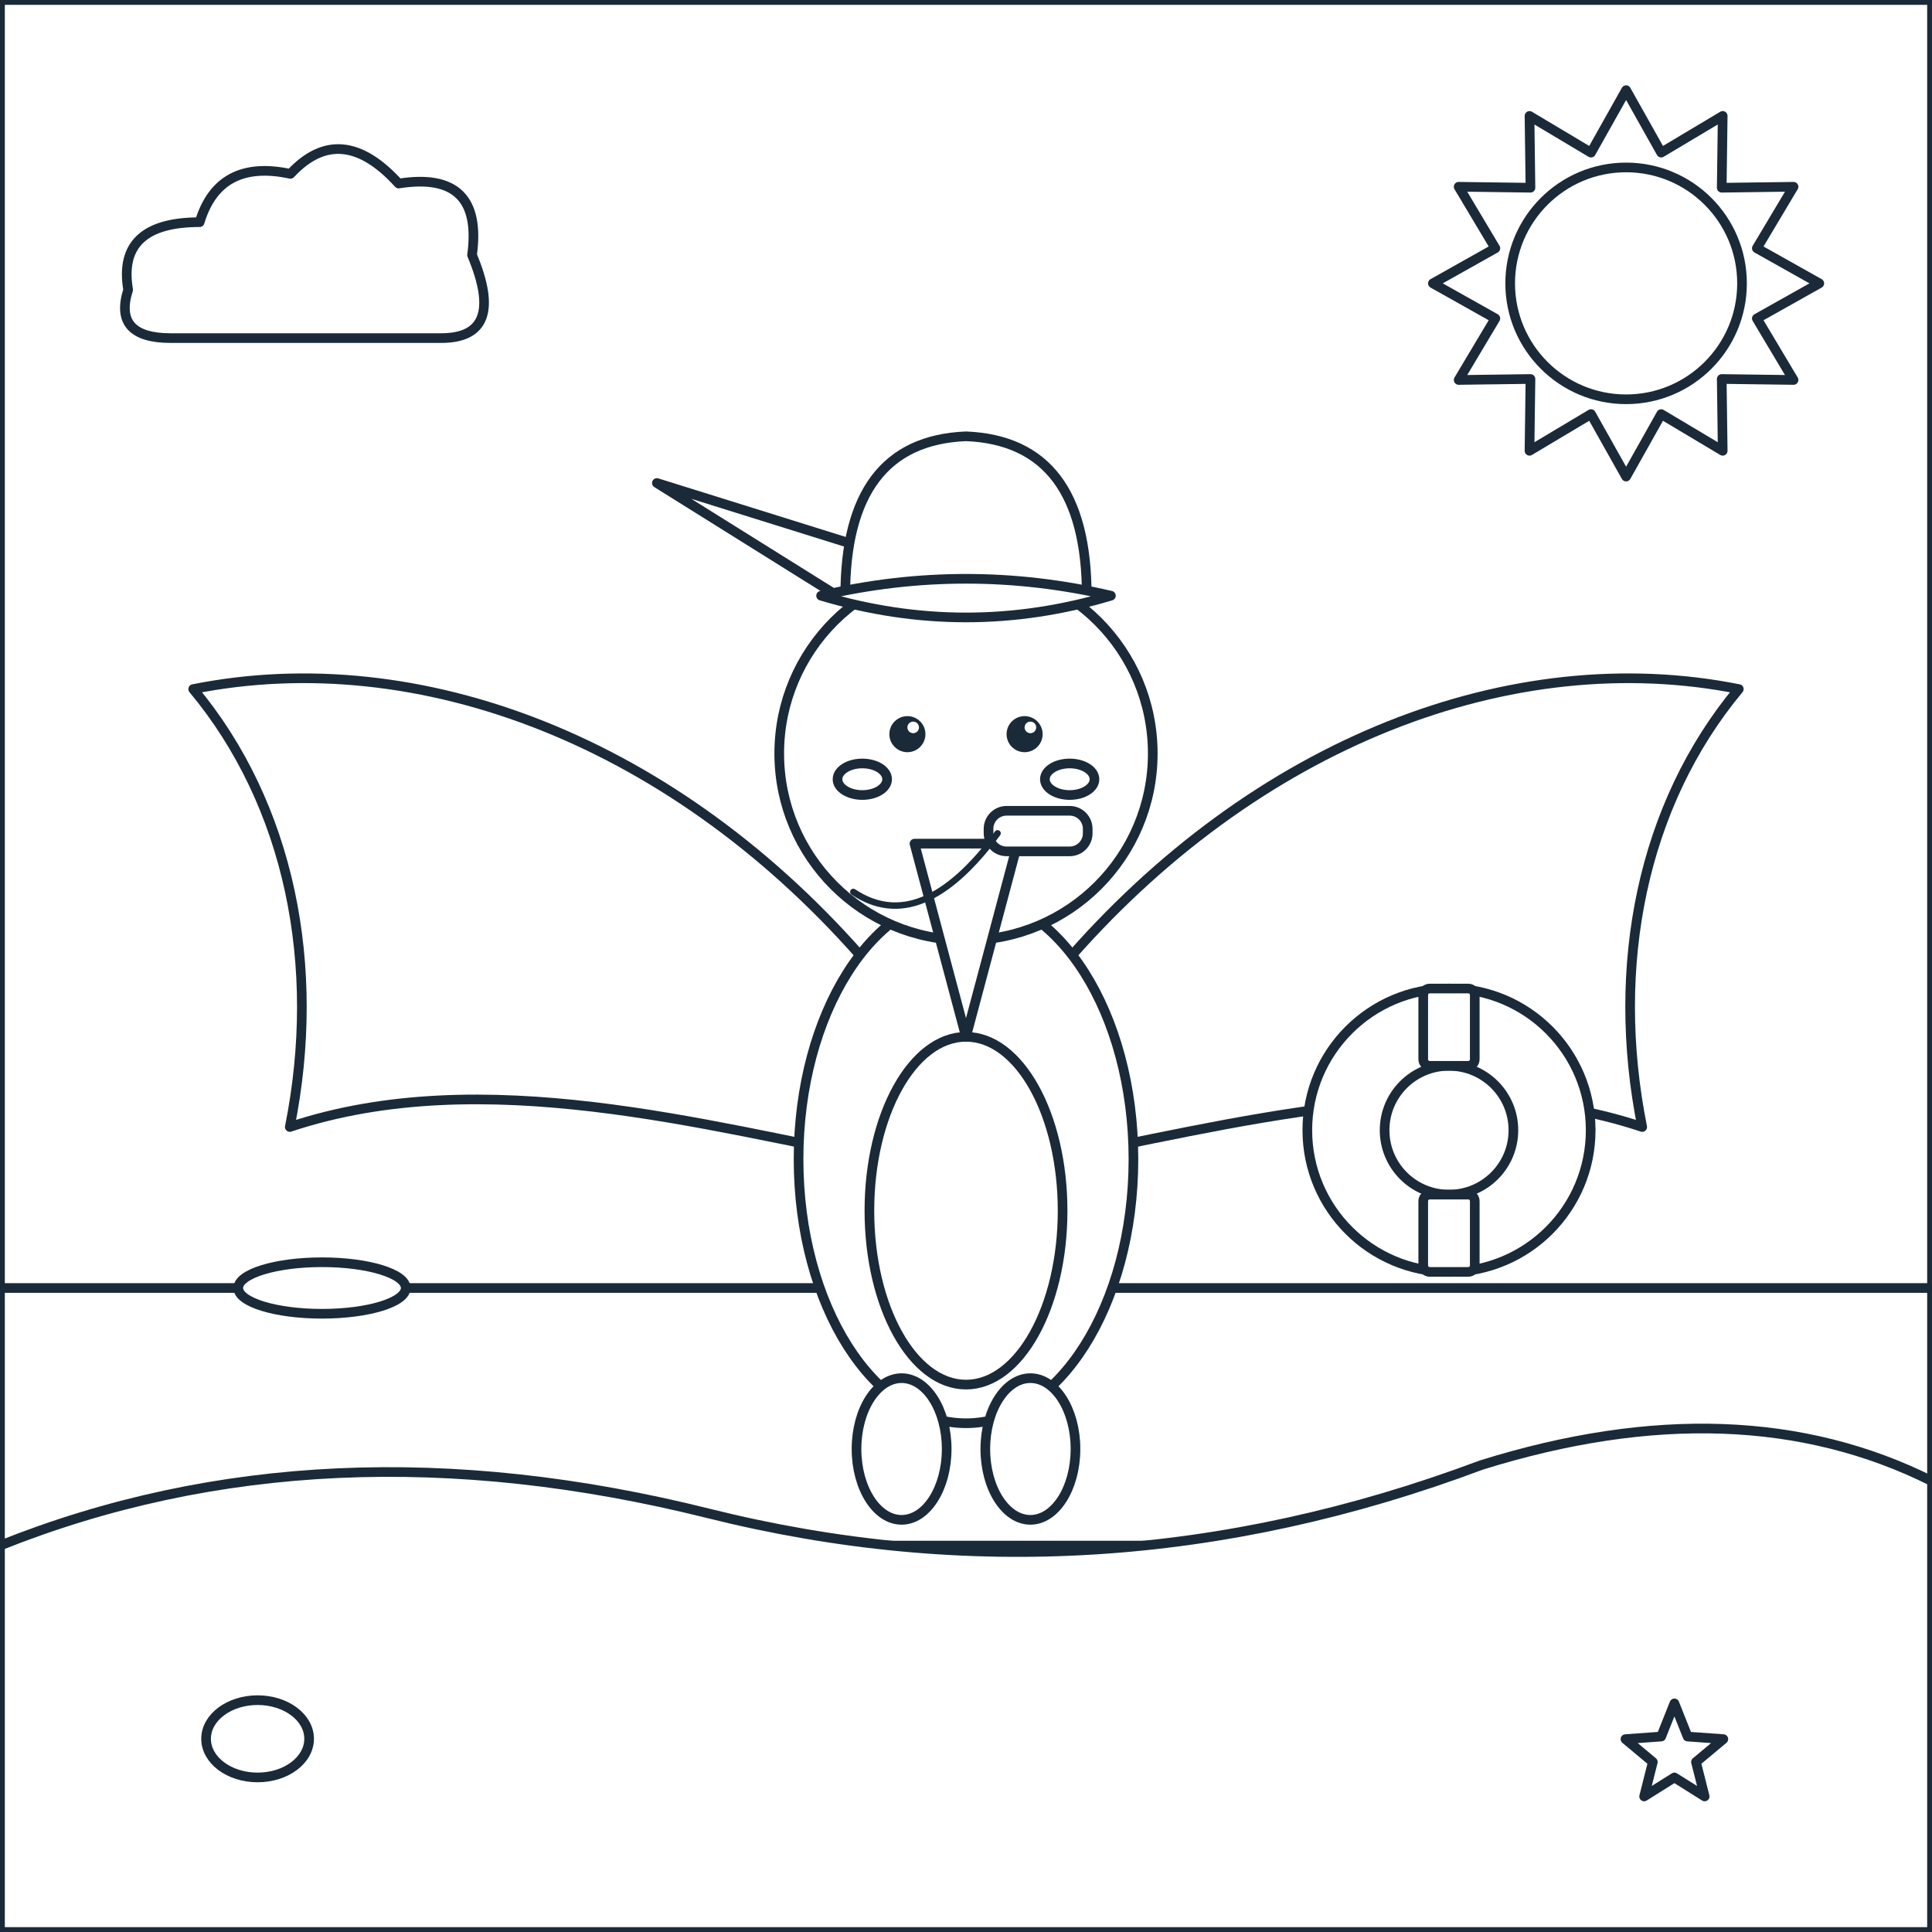
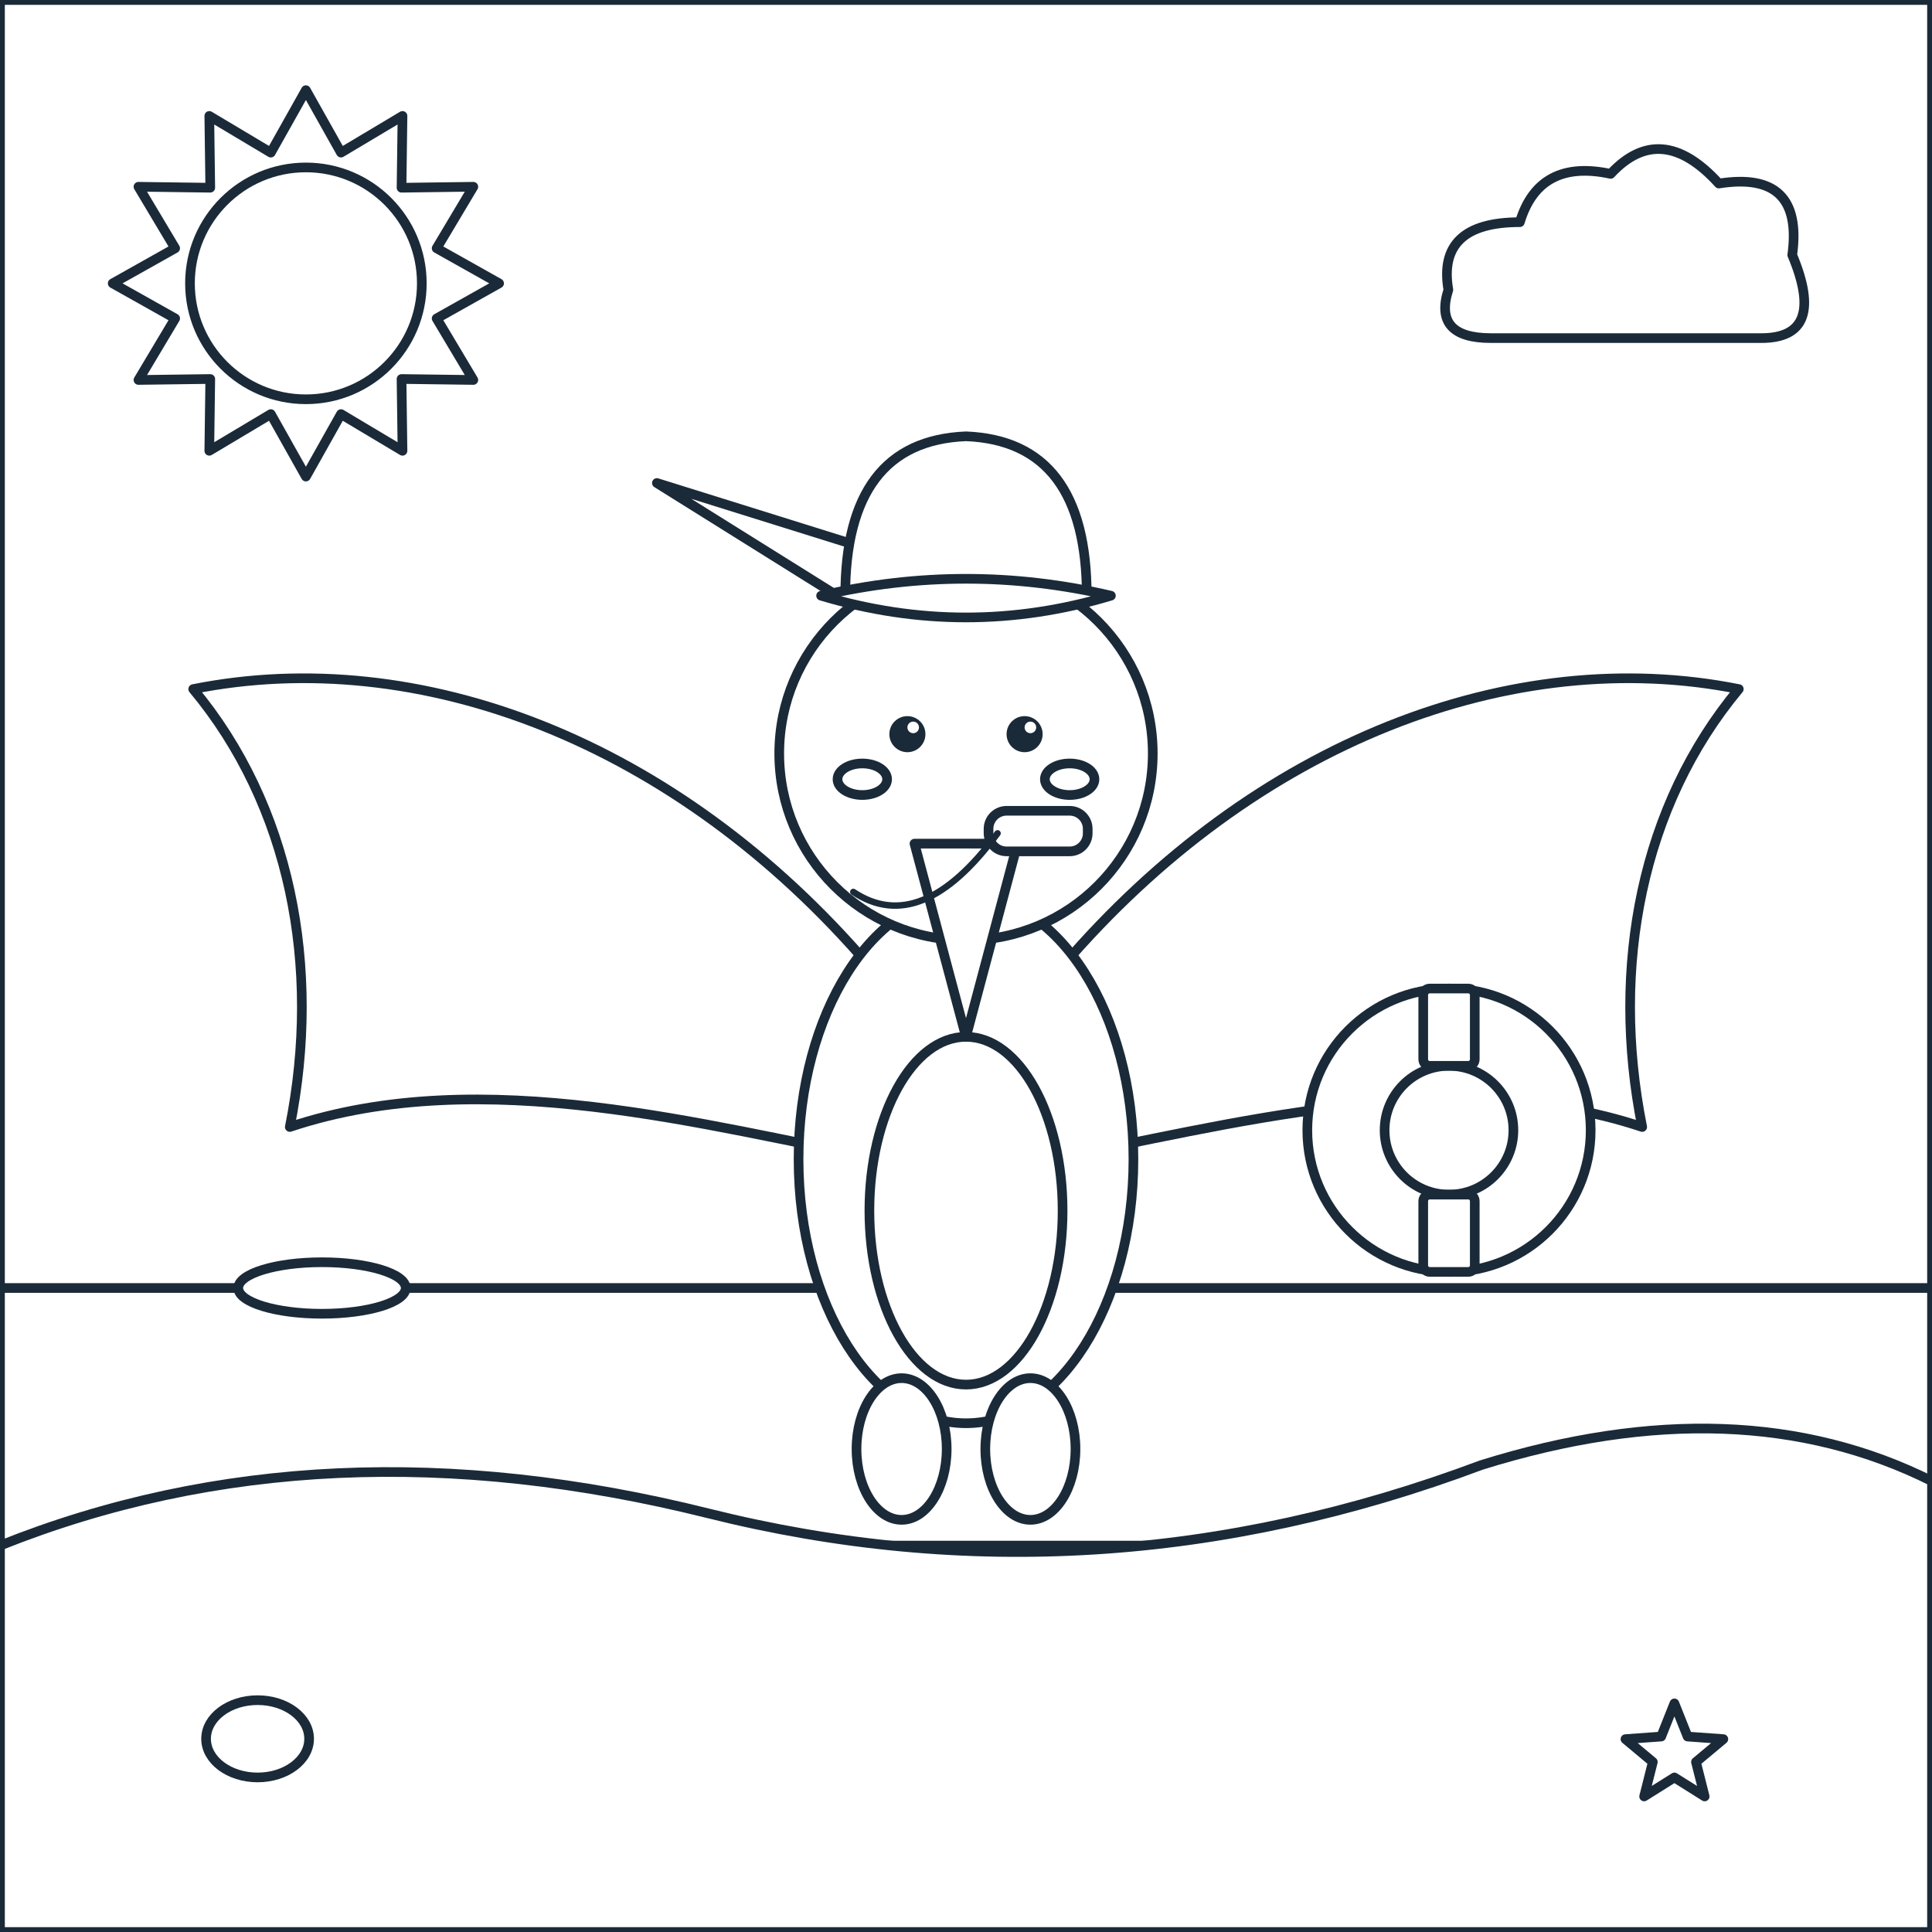
<svg xmlns="http://www.w3.org/2000/svg" viewBox="0 0 600 600" data-picture="duc-long--cuu-ho-bo-bien">
  <g class="scene-back">
    <rect x="0" y="0" width="600" height="600" rx="0" id="r-nen-troi" data-region="nen-troi" class="region" fill="#FFFFFF" stroke="#1B2A38" stroke-width="3" stroke-linejoin="round" />
-     <polygon points="505,28 515.9,47.4 535,36 534.7,58.3 557,58 545.6,77.1 565,88 545.6,98.9 557,118 534.7,117.7 535,140 515.9,128.6 505,148 494.1,128.6 475,140 475.3,117.7 453,118 464.4,98.9 445,88 464.4,77.1 453,58 475.3,58.3 475,36 494.1,47.4" id="r-tia-nang" data-region="tia-nang" class="region" fill="#FFFFFF" stroke="#1B2A38" stroke-width="3" stroke-linejoin="round" />
-     <ellipse cx="505" cy="88" rx="36" ry="36" id="r-mat-troi" data-region="mat-troi" class="region" fill="#FFFFFF" stroke="#1B2A38" stroke-width="3" stroke-linejoin="round" />
-     <path d="M 53 105 Q 35 105 39.8 90 Q 36.2 69 62 69 Q 68 49.2 90.2 54 Q 105.8 37.2 123.8 57 Q 150.2 52.8 146.6 79.2 Q 157.4 105 137 105 Z" id="r-may-1" data-region="may-1" class="region" fill="#FFFFFF" stroke="#1B2A38" stroke-width="3" stroke-linejoin="round" />
+     <polygon points="95,28 105.9,47.4 125,36 124.7,58.3 147,58 135.6,77.1 155,88 135.6,98.9 147,118 124.7,117.7 125,140 105.9,128.6 95,148 84.1,128.6 65,140 65.3,117.7 43,118 54.4,98.9 35,88 54.4,77.1 43,58 65.3,58.3 65,36 84.1,47.4" id="r-tia-nang" data-region="tia-nang" class="region" fill="#FFFFFF" stroke="#1B2A38" stroke-width="3" stroke-linejoin="round" />
+     <ellipse cx="95" cy="88" rx="36" ry="36" id="r-mat-troi" data-region="mat-troi" class="region" fill="#FFFFFF" stroke="#1B2A38" stroke-width="3" stroke-linejoin="round" />
+     <path d="M 463 105 Q 445 105 449.8 90 Q 446.2 69 472 69 Q 478 49.2 500.2 54 Q 515.8 37.2 533.8 57 Q 560.2 52.8 556.6 79.2 Q 567.4 105 547 105 Z" id="r-may-1" data-region="may-1" class="region" fill="#FFFFFF" stroke="#1B2A38" stroke-width="3" stroke-linejoin="round" />
    <rect x="0" y="400" width="600" height="80" rx="0" id="r-bien-xa" data-region="bien-xa" class="region" fill="#FFFFFF" stroke="#1B2A38" stroke-width="3" stroke-linejoin="round" />
    <ellipse cx="100" cy="400" rx="26" ry="8" id="r-buom-thuyen" data-region="buom-thuyen" class="region" fill="#FFFFFF" stroke="#1B2A38" stroke-width="3" stroke-linejoin="round" />
    <path d="M 0 480 Q 100 440 220 470 Q 340 500 460 455 Q 540 430 600 460 L 600 600 L 0 600 Z" id="r-nen-dat" data-region="nen-dat" class="region" fill="#FFFFFF" stroke="#1B2A38" stroke-width="3" stroke-linejoin="round" />
    <ellipse cx="80" cy="540" rx="16" ry="12" id="r-vo-so" data-region="vo-so" class="region" fill="#FFFFFF" stroke="#1B2A38" stroke-width="3" stroke-linejoin="round" />
    <polygon points="520,529 524.1,539.3 535.2,540.1 526.7,547.2 529.4,557.9 520,552 510.6,557.9 513.3,547.2 504.8,540.1 515.9,539.3" id="r-sao-bien-cat" data-region="sao-bien-cat" class="region" fill="#FFFFFF" stroke="#1B2A38" stroke-width="3" stroke-linejoin="round" />
  </g>
  <g id="subject" class="subject anim-fly">
    <path d="M 270 300 C 210 230 130 200 60 214 C 90 250 100 300 90 350 C 150 330 220 350 274 360 Z" id="r-canh-trai" data-region="canh-trai" class="region" fill="#FFFFFF" stroke="#1B2A38" stroke-width="3" stroke-linejoin="round" />
    <path d="M 330 300 C 390 230 470 200 540 214 C 510 250 500 300 510 350 C 450 330 380 350 326 360 Z" id="r-canh-phai" data-region="canh-phai" class="region" fill="#FFFFFF" stroke="#1B2A38" stroke-width="3" stroke-linejoin="round" />
    <ellipse cx="300" cy="360" rx="52" ry="82" id="r-than" data-region="than" class="region" fill="#FFFFFF" stroke="#1B2A38" stroke-width="3" stroke-linejoin="round" />
    <ellipse cx="300" cy="376" rx="30" ry="54" id="r-bung" data-region="bung" class="region" fill="#FFFFFF" stroke="#1B2A38" stroke-width="3" stroke-linejoin="round" />
    <ellipse cx="280" cy="450" rx="14" ry="22" id="r-chan-trai" data-region="chan-trai" class="region" fill="#FFFFFF" stroke="#1B2A38" stroke-width="3" stroke-linejoin="round" />
    <ellipse cx="320" cy="450" rx="14" ry="22" id="r-chan-phai" data-region="chan-phai" class="region" fill="#FFFFFF" stroke="#1B2A38" stroke-width="3" stroke-linejoin="round" />
    <polygon points="284,200 204,150 300,180" id="r-mao-dau" data-region="mao-dau" class="region" fill="#FFFFFF" stroke="#1B2A38" stroke-width="3" stroke-linejoin="round" />
    <ellipse cx="300" cy="234" rx="58" ry="58" id="r-dau" data-region="dau" class="region" fill="#FFFFFF" stroke="#1B2A38" stroke-width="3" stroke-linejoin="round" />
    <polygon points="284,262 316,262 300,322" id="r-mo" data-region="mo" class="region" fill="#FFFFFF" stroke="#1B2A38" stroke-width="3" stroke-linejoin="round" />
    <g class="deco" pointer-events="none">
      <circle cx="281.8" cy="228" r="5.6" fill="#1B2A38" />
    </g>
    <g class="deco" pointer-events="none">
      <circle cx="318.2" cy="228" r="5.6" fill="#1B2A38" />
    </g>
    <g class="deco" pointer-events="none">
      <circle cx="283.6" cy="225.9" r="1.8" fill="#FFFFFF" />
    </g>
    <g class="deco" pointer-events="none">
      <circle cx="320" cy="225.9" r="1.8" fill="#FFFFFF" />
    </g>
    <ellipse cx="267.8" cy="242" rx="7.7" ry="4.9" id="r-ma-trai" data-region="ma-trai" class="region" fill="#FFFFFF" stroke="#1B2A38" stroke-width="3" stroke-linejoin="round" />
    <ellipse cx="332.2" cy="242" rx="7.7" ry="4.9" id="r-ma-phai" data-region="ma-phai" class="region" fill="#FFFFFF" stroke="#1B2A38" stroke-width="3" stroke-linejoin="round" />
    <path d="M 262.5 185 Q 262.5 137 300 135.5 Q 337.5 137 337.5 185 Z" id="r-mu-luoi-trai" data-region="mu-luoi-trai" class="region" fill="#FFFFFF" stroke="#1B2A38" stroke-width="3" stroke-linejoin="round" />
    <path d="M 255 185 Q 300 174.5 345 185 Q 300 198.5 255 185 Z" id="r-mu-luoi-trai-luoi" data-region="mu-luoi-trai-luoi" class="region" fill="#FFFFFF" stroke="#1B2A38" stroke-width="3" stroke-linejoin="round" />
    <rect x="307" y="251.8" width="30.8" height="12.6" rx="5.6" id="r-coi" data-region="coi" class="region" fill="#FFFFFF" stroke="#1B2A38" stroke-width="3" stroke-linejoin="round" />
    <g class="deco" pointer-events="none">
      <path d="M 309.8 258.8 Q 286 291 265 277" fill="none" stroke="#1B2A38" stroke-width="2" stroke-linecap="round" stroke-linejoin="round" />
    </g>
    <ellipse cx="450" cy="351" rx="44" ry="44" id="r-phao-cuu-sinh" data-region="phao-cuu-sinh" class="region" fill="#FFFFFF" stroke="#1B2A38" stroke-width="3" stroke-linejoin="round" />
    <ellipse cx="450" cy="351" rx="20" ry="20" id="r-lo-phao" data-region="lo-phao" class="region" fill="#FFFFFF" stroke="#1B2A38" stroke-width="3" stroke-linejoin="round" />
    <rect x="442" y="307" width="16" height="24" rx="2" id="r-soc-phao-1" data-region="soc-phao-1" class="region" fill="#FFFFFF" stroke="#1B2A38" stroke-width="3" stroke-linejoin="round" />
    <rect x="442" y="371" width="16" height="24" rx="2" id="r-soc-phao-2" data-region="soc-phao-2" class="region" fill="#FFFFFF" stroke="#1B2A38" stroke-width="3" stroke-linejoin="round" />
  </g>
  <g class="scene-front">

</g>
</svg>
